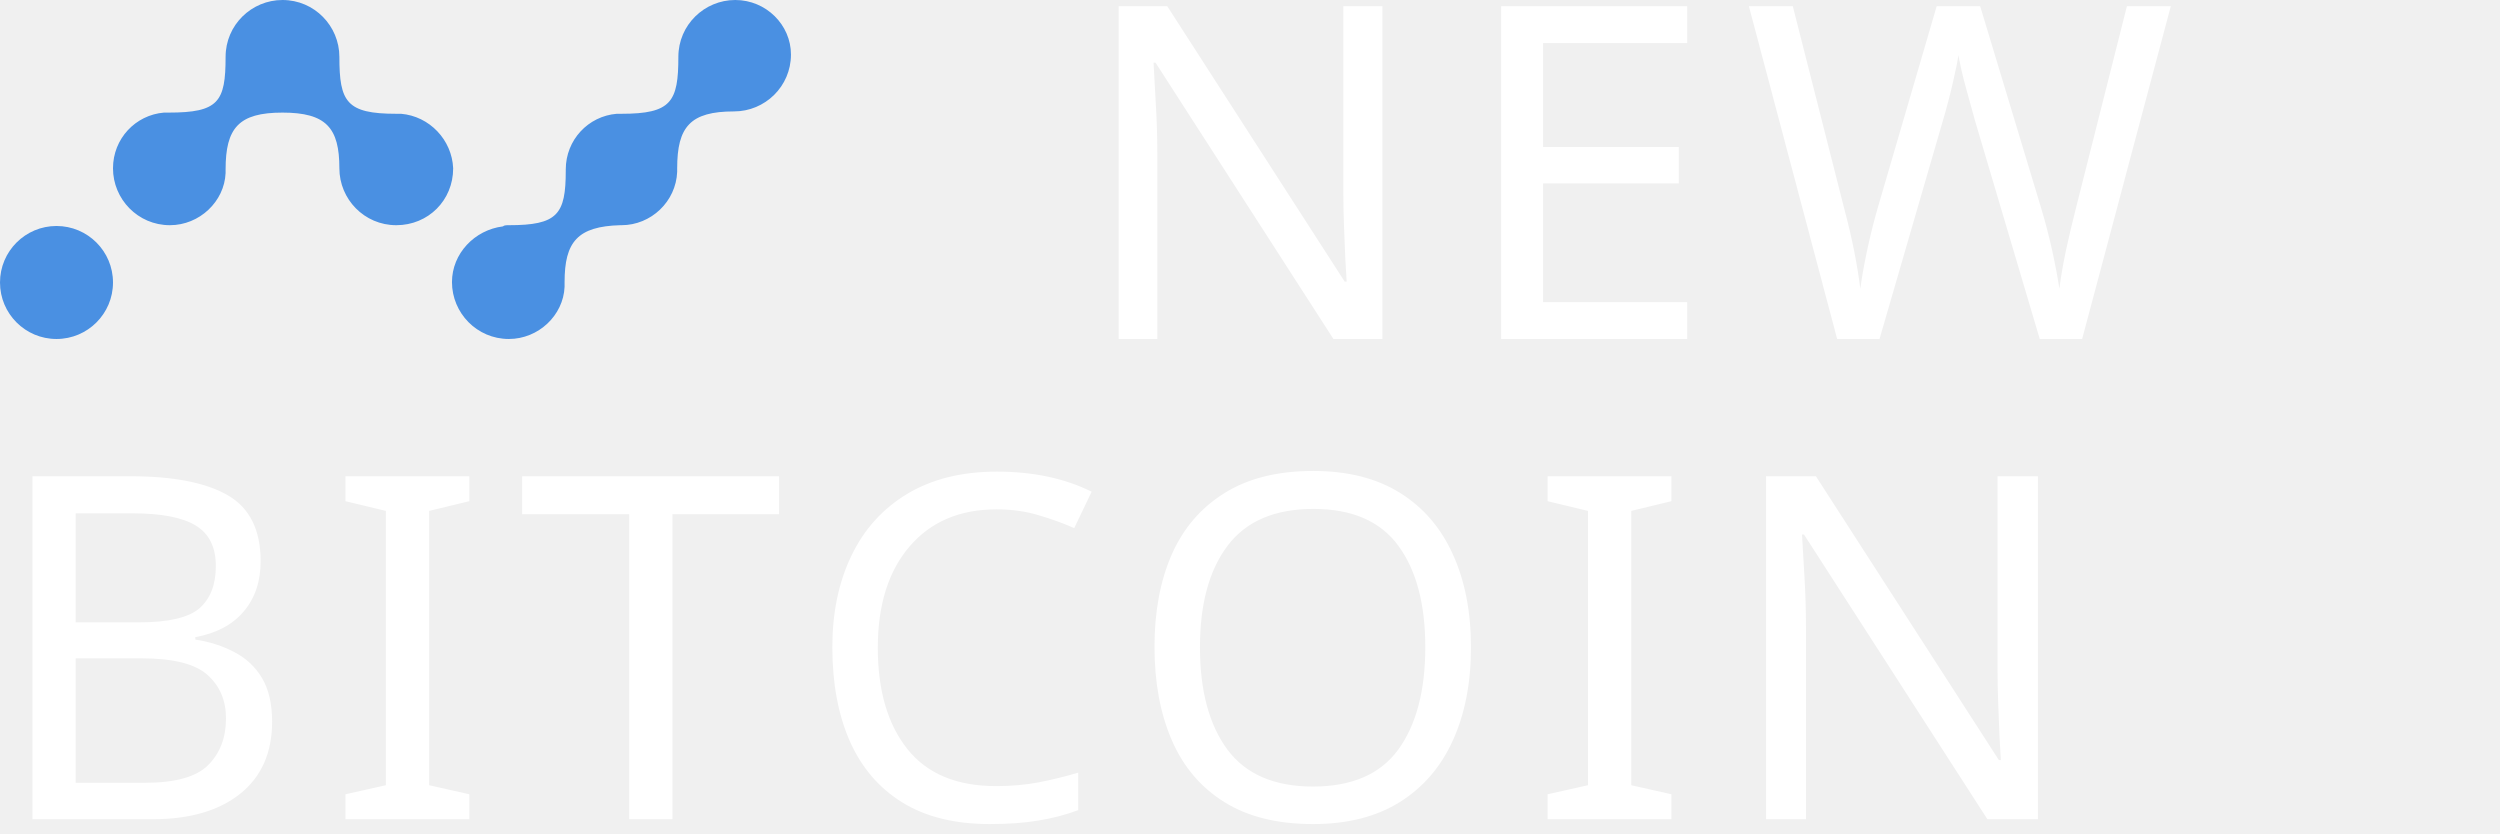
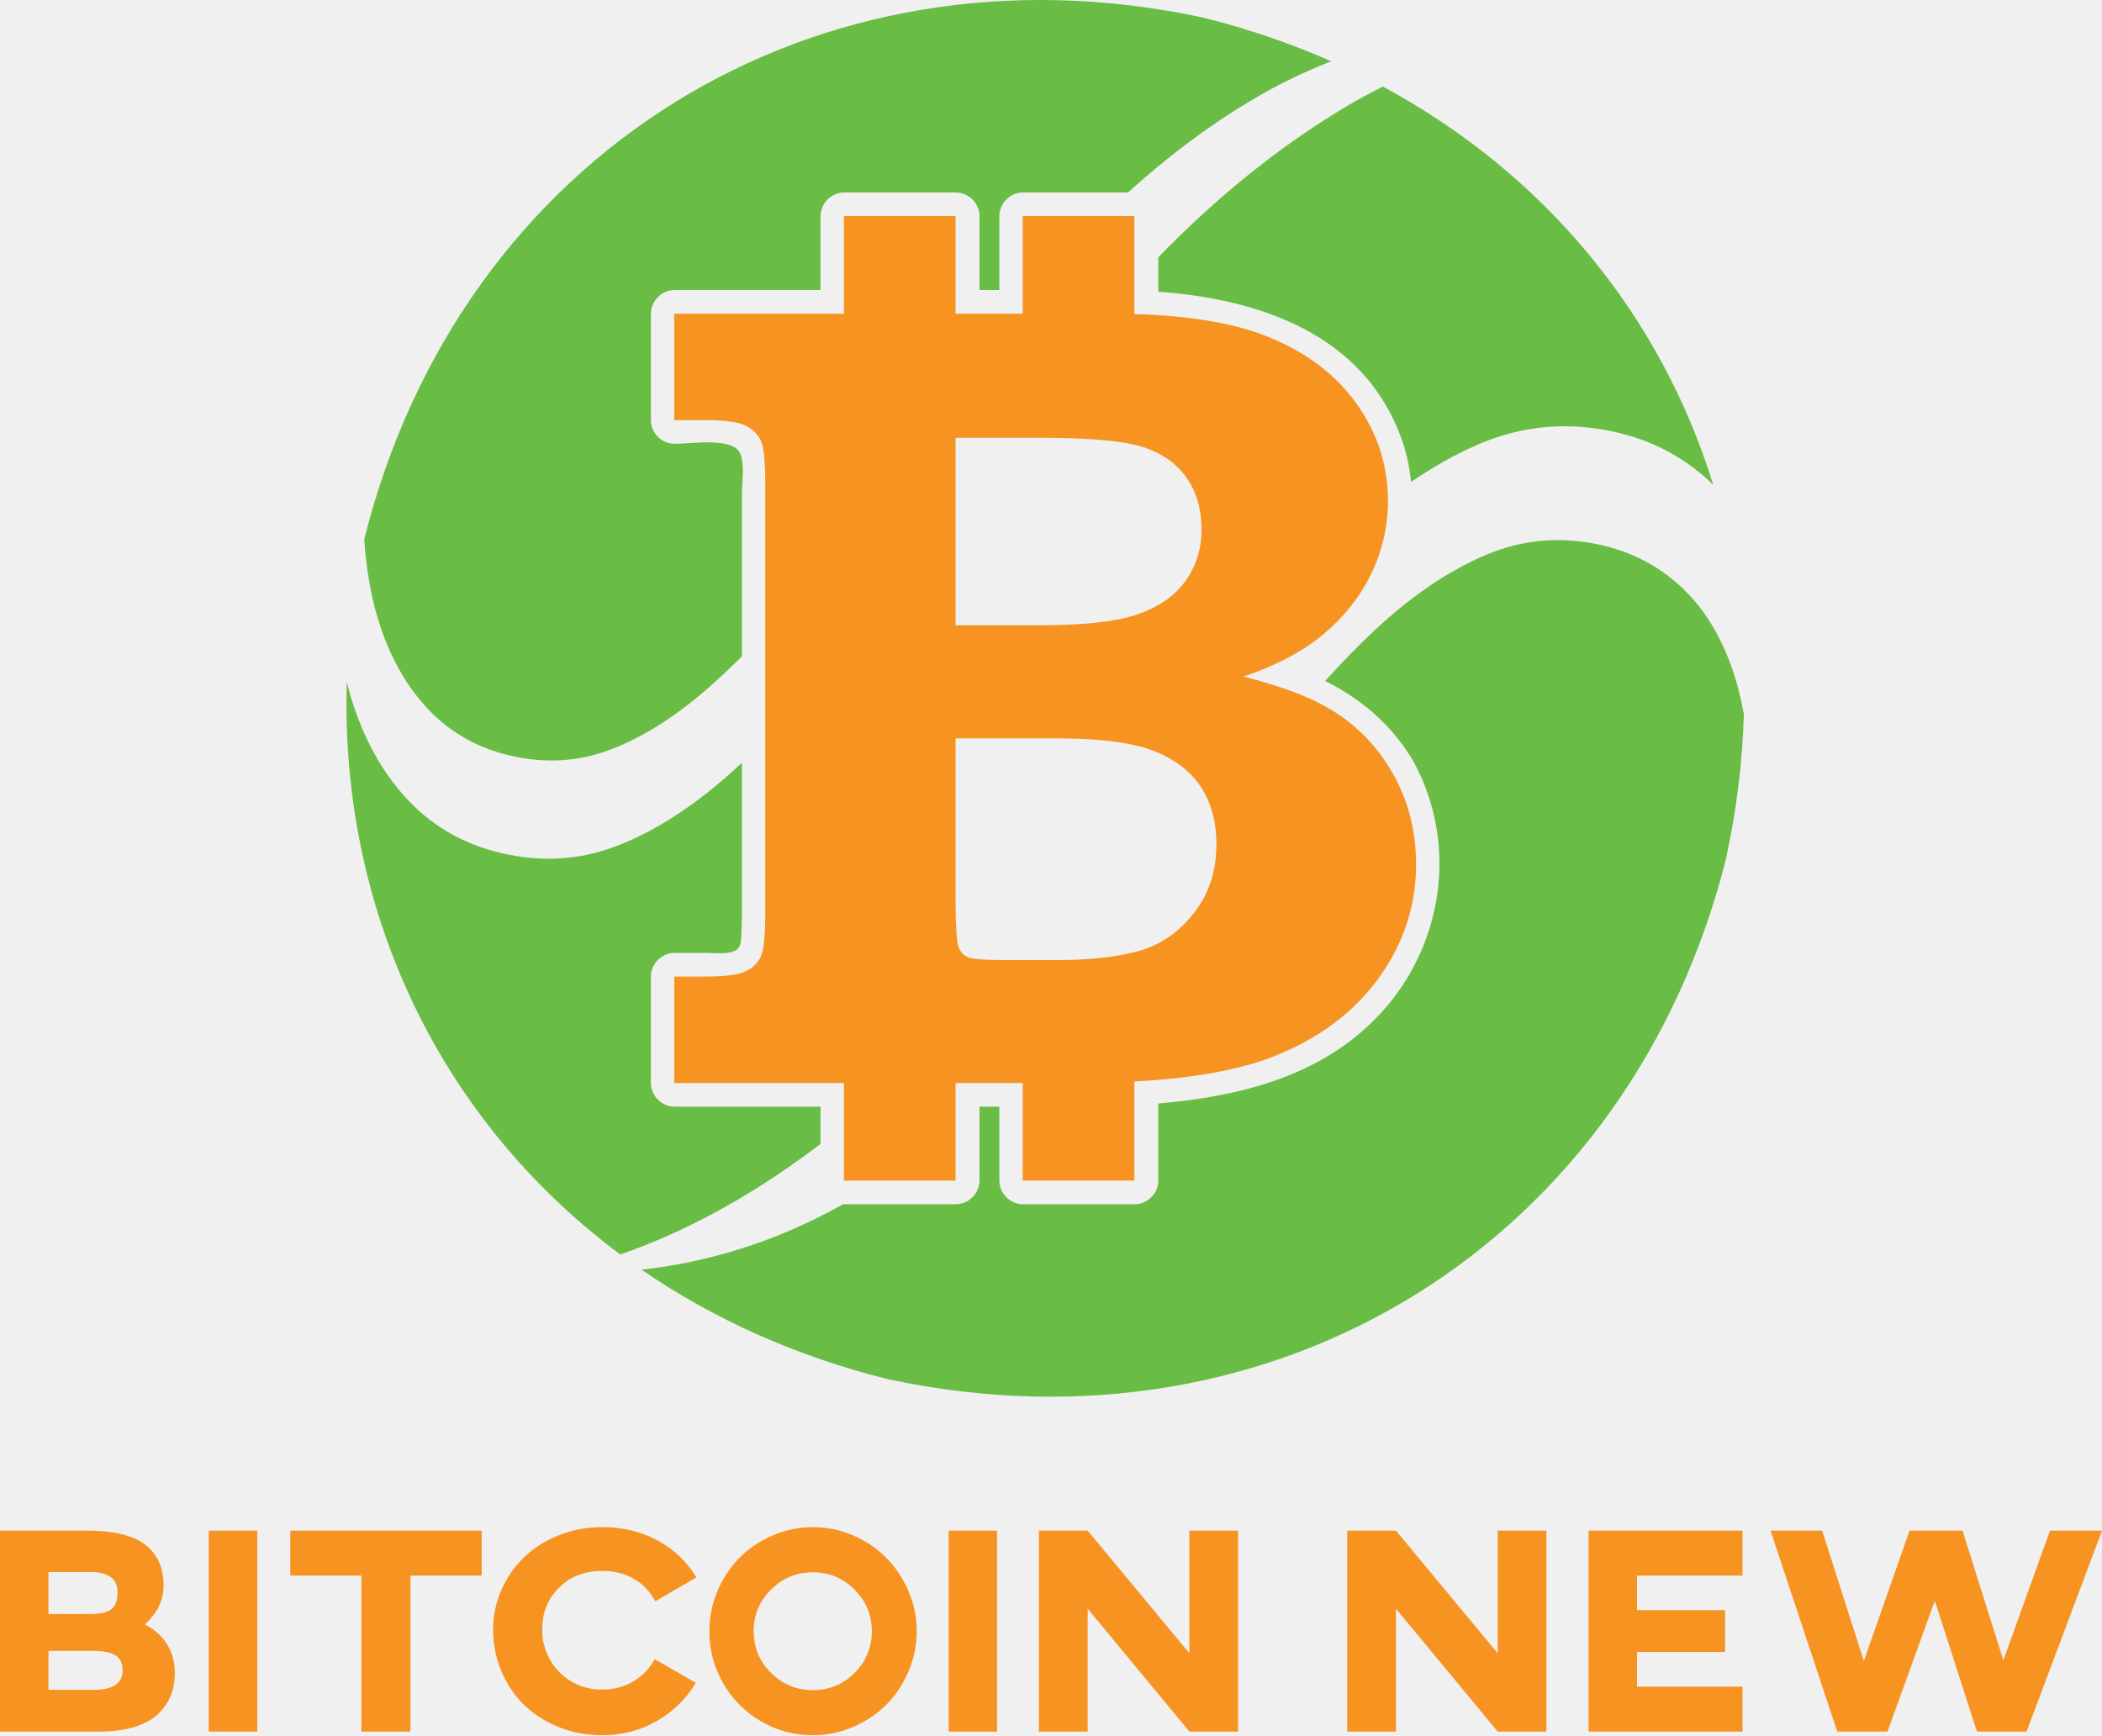
- <svg xmlns="http://www.w3.org/2000/svg" width="177px" height="59px" viewBox="0 0 177 59" version="1.1">
-   <g id="Page-1" stroke="none" stroke-width="1" fill="none" fill-rule="evenodd">
-     <g id="NanoCrawler" transform="translate(-167, -285)">
-       <g id="Vert-Logo" transform="translate(166, 276)">
-         <text id="BTCNEW" font-family="Nunito-Light, Nunito" font-size="34" font-weight="300" letter-spacing="2" fill="#FFFFFF">
-           <tspan x="0" y="67">BITCOIN</tspan>
-         </text>
-         <text id="NANO" font-family="Nunito-Light, Nunito" font-size="33" font-weight="300" letter-spacing="2" fill="#FFFFFF">
-           <tspan x="77" y="33">NEW</tspan>
-         </text>
-         <g id="logo" transform="translate(1, 9)" fill="#4A90E2">
-           <circle id="Oval" cx="4" cy="20" r="4" />
-           <path d="M52.056,2.51547035e-15 C49.874,2.51547035e-15 48.028,1.762 48.028,4.028 C48.028,7.217 47.524,8.056 44,8.056 L43.664,8.056 C41.65,8.224 40.056,9.902 40.056,12 L40.056,12.084 C40.056,15.189 39.469,15.944 36.028,15.944 C35.86,15.944 35.692,15.944 35.608,16.028 C33.594,16.28 32,17.958 32,19.972 C32,22.154 33.762,24 36.028,24 C38.126,24 39.888,22.322 39.972,20.308 L39.972,19.972 C39.972,17.119 40.895,16.028 43.916,15.944 L44,15.944 C46.098,15.944 47.86,14.266 47.944,12.168 L47.944,11.916 C47.944,8.979 48.867,7.888 51.972,7.888 C54.154,7.888 56,6.126 56,3.86 C56,1.762 54.238,0 52.056,0 Z M28.392,8.056 L28.056,8.056 C24.531,8.056 24.028,7.217 24.028,4.028 C24.028,1.846 22.266,2.66453526e-15 20,2.66453526e-15 C17.818,2.94403196e-15 15.972,1.762 15.972,4.028 C15.972,7.217 15.469,7.972 11.944,7.972 L11.608,7.972 C9.594,8.14 8,9.818 8,11.916 C8,14.098 9.762,15.944 12.028,15.944 C14.126,15.944 15.888,14.266 15.972,12.252 L15.972,12 C15.972,9.063 16.895,7.972 20,7.972 C23.105,7.972 24.028,9.063 24.028,11.916 C24.028,14.098 25.79,15.944 28.056,15.944 C30.322,15.944 32.084,14.182 32.084,11.916 C32,9.902 30.406,8.224 28.392,8.056 Z" id="Shape" fill-rule="nonzero" />
-         </g>
-       </g>
+ <svg xmlns="http://www.w3.org/2000/svg" version="1.1" width="96.897" height="80" viewBox="0 0 96.897 80" xml:space="preserve" id="svg36">
+   <defs id="defs4">
+ </defs>
+   <g transform="matrix(0.2389517,0,0,0.2389517,48.17931,32.19712)" id="logo-logo">
+     <g transform="matrix(0.8824336,0,0,-0.8824336,6.3072482e-5,3.9390182e-4)" id="g11">
+       <path style="opacity:1;fill:#f79320;fill-rule:nonzero;stroke:none;stroke-width:1;stroke-linecap:butt;stroke-linejoin:miter;stroke-miterlimit:4;stroke-dasharray:none;stroke-dashoffset:0;paint-order:stroke" transform="translate(32.505,-46.9635)" d="m 0,0 c -3.289,-4.181 -7.28,-6.933 -11.972,-8.26 -0.334,-0.094 -0.688,-0.178 -1.035,-0.265 -4.52,-1.144 -10.081,-1.724 -16.711,-1.724 h -7.695 -4.578 c -4.092,0 -6.597,0.221 -7.52,0.663 -0.924,0.441 -1.585,1.225 -1.987,2.352 -0.319,0.882 -0.521,3.897 -0.6,9.043 v 36.413 h 14.685 7.094 c 7.14,0 12.91,-0.495 17.312,-1.486 1.483,-0.333 2.811,-0.721 3.983,-1.167 4.653,-1.768 8.142,-4.382 10.469,-7.837 C 3.77,24.275 4.934,20.055 4.934,15.072 4.934,9.203 3.289,4.179 0,0 m -37.413,103.936 h 3.763 c 9.382,0 16.262,-0.504 20.643,-1.511 0.649,-0.149 1.244,-0.308 1.783,-0.479 4.18,-1.326 7.374,-3.557 9.586,-6.692 2.21,-3.135 3.317,-6.914 3.317,-11.334 0,-4.261 -1.167,-8.018 -3.498,-11.274 -2.332,-3.255 -5.808,-5.688 -10.429,-7.294 -0.244,-0.086 -0.5,-0.167 -0.759,-0.248 -4.631,-1.443 -11.508,-2.164 -20.643,-2.164 h -3.763 -14.685 v 40.996 z M 43.278,30.928 c -3.534,6.068 -8.315,10.791 -14.341,14.167 -4.178,2.411 -10.203,4.621 -18.077,6.632 7.338,2.49 13.245,5.646 17.722,9.465 4.476,3.817 7.902,8.218 10.282,13.203 2.378,4.982 3.569,10.249 3.569,15.795 0,7.636 -2.249,14.65 -6.746,21.04 -4.5,6.391 -10.924,11.293 -19.278,14.71 -7.367,3.013 -17.175,4.696 -29.416,5.051 v 21.411 h -24.406 v -21.337 h -14.685 v 21.337 h -24.406 v -21.337 h -37.087 v -23.271 h 6.632 c 4.419,0 7.415,-0.403 8.982,-1.206 1.568,-0.804 2.671,-1.889 3.316,-3.255 0.642,-1.368 0.965,-4.543 0.965,-9.526 V 0 c 0,-4.904 -0.323,-8.06 -0.965,-9.466 -0.645,-1.406 -1.748,-2.492 -3.316,-3.255 -1.567,-0.764 -4.563,-1.145 -8.982,-1.145 h -6.632 v -23.271 h 37.087 v -21.338 h 24.406 v 21.338 h 14.685 v -21.338 h 24.406 v 21.662 c 12.916,0.702 23.159,2.56 30.707,5.584 9.832,3.938 17.438,9.665 22.815,17.182 5.377,7.515 8.066,15.734 8.066,24.657 0,7.476 -1.768,14.247 -5.303,20.318" id="path9" />
+     </g>
+     <g transform="matrix(0.8824336,0,0,-0.8824336,28.47011,52.10371)" id="g15">
+       <path style="opacity:1;fill:#69bd45;fill-rule:nonzero;stroke:none;stroke-width:1;stroke-linecap:butt;stroke-linejoin:miter;stroke-miterlimit:4;stroke-dasharray:none;stroke-dashoffset:0;paint-order:stroke" transform="translate(120.489,55.56882)" d="m 0,0 c -0.659,3.661 -1.536,7.089 -2.659,10.249 -2.621,7.376 -6.358,13.292 -11.21,17.743 -4.85,4.452 -10.542,7.432 -17.076,8.944 -8.848,2.048 -17.334,1.348 -25.456,-2.1 -8.124,-3.447 -16.146,-8.865 -24.069,-16.24 -3.654,-3.407 -7.347,-7.188 -11.074,-11.308 7.454,-3.746 13.899,-8.95 18.713,-16.626 0.139,-0.189 0.272,-0.389 0.396,-0.61 0.117,-0.192 0.216,-0.384 0.305,-0.574 9.823,-18.181 6.337,-40.624 -7.89,-55.519 -12.656,-13.251 -30.394,-17.548 -47.994,-19.063 v -16.858 c 0,-2.804 -2.377,-5.175 -5.174,-5.175 h -24.407 c -2.804,0 -5.175,2.378 -5.175,5.175 v 16.163 h -4.335 v -16.163 c 0,-2.804 -2.377,-5.175 -5.175,-5.175 h -24.407 c -0.073,0 -0.145,0.009 -0.218,0.012 -1.97,-1.098 -3.947,-2.143 -5.932,-3.12 -12.155,-5.985 -24.871,-9.704 -38.141,-11.205 15.607,-10.729 33.686,-18.929 53.848,-23.932 85.133,-18.273 162.495,30.184 183.382,114.403 l -0.037,0.01 C -1.53,-20.497 -0.293,-10.146 0,0" id="path13" />
+     </g>
+     <g transform="matrix(0.8824336,0,0,-0.8824336,-38.09169,-61.37754)" id="g19">
+       <path style="opacity:1;fill:#69bd45;fill-rule:nonzero;stroke:none;stroke-width:1;stroke-linecap:butt;stroke-linejoin:miter;stroke-miterlimit:4;stroke-dasharray:none;stroke-dashoffset:0;paint-order:stroke" transform="translate(-91.2985,-72.3596)" d="m 0,0 c 4.757,-4.877 10.608,-8.113 17.563,-9.722 7.584,-1.755 14.84,-1.329 21.771,1.287 6.931,2.613 13.936,6.987 21.018,13.119 2.568,2.225 5.173,4.669 7.812,7.317 v 10.748 24.395 c 0,2.856 0.639,6.519 -0.322,9.079 -1.425,3.798 -10.719,2.237 -14.398,2.237 -2.804,0 -5.175,2.377 -5.175,5.175 v 23.271 c 0,2.803 2.377,5.175 5.175,5.175 h 31.912 v 16.162 c 0,2.804 2.377,5.174 5.175,5.174 h 24.407 c 2.803,0 5.174,-2.377 5.174,-5.174 V 92.081 h 4.335 v 16.162 c 0,2.804 2.378,5.174 5.175,5.174 h 22.958 c 8.679,7.882 17.674,14.609 26.987,20.168 5.629,3.357 11.443,6.171 17.427,8.51 -8.827,3.901 -18.182,7.121 -28.04,9.567 C 84.207,169.866 6.686,121.905 -14.397,37.574 -13.925,30.49 -12.75,24.127 -10.868,18.496 -8.377,11.037 -4.752,4.872 0,0" id="path17" />
+     </g>
+     <g transform="matrix(0.8824336,0,0,-0.8824336,-89.06465,52.06477)" id="g23">
+       <path style="opacity:1;fill:#69bd45;fill-rule:nonzero;stroke:none;stroke-width:1;stroke-linecap:butt;stroke-linejoin:miter;stroke-miterlimit:4;stroke-dasharray:none;stroke-dashoffset:0;paint-order:stroke" transform="translate(51.82147,-38.4245)" d="m 0,0 v 8.15 h -31.912 c -2.804,0 -5.175,2.377 -5.175,5.175 v 23.271 c 0,2.803 2.378,5.175 5.175,5.175 2.21,0 4.422,-0.024 6.632,0 1.762,0.018 5.375,-0.454 6.952,0.692 1.075,0.78 0.955,2.45 1.029,3.678 0.17,2.837 0.107,5.7 0.107,8.542 v 28.65 c -1.25,-1.156 -2.496,-2.285 -3.732,-3.356 -8.066,-6.984 -16.041,-11.966 -23.936,-14.939 -7.895,-2.978 -16.159,-3.468 -24.797,-1.469 -7.92,1.832 -14.585,5.517 -20.002,11.076 -5.413,5.545 -9.54,12.568 -12.379,21.064 -0.572,1.708 -1.081,3.481 -1.538,5.308 -1.451,-50.613 20.756,-96.14 59.799,-125.185 5.274,1.838 10.466,4.007 15.572,6.522 C -18.66,-12.947 -9.259,-7.061 0,0" id="path21" />
+     </g>
+     <g transform="matrix(0.8824336,0,0,-0.8824336,75.35893,-79.60792)" id="g27">
+       <path style="opacity:1;fill:#69bd45;fill-rule:nonzero;stroke:none;stroke-width:1;stroke-linecap:butt;stroke-linejoin:miter;stroke-miterlimit:4;stroke-dasharray:none;stroke-dashoffset:0;paint-order:stroke" transform="translate(-60.6605,6.2405)" d="m 0,0 v -7.534 c 22.11,-1.63 44.803,-9.224 53.12,-32.024 1.127,-3.09 1.822,-6.318 2.134,-9.587 4.978,3.43 9.99,6.223 15.035,8.363 9.558,4.058 19.545,4.884 29.961,2.474 7.687,-1.779 14.387,-5.286 20.095,-10.527 0.335,-0.307 0.651,-0.641 0.976,-0.96 C 109.927,-12.828 84.601,18.189 49.078,37.314 46.355,35.939 43.659,34.489 41.007,32.91 26.678,24.355 13.009,13.38 0,0" id="path25" />
    </g>
  </g>
+   <g transform="matrix(0.2389517,0,0,0.2389517,48.44866,75.20424)" id="text-logo-path">
+     <path style="opacity:1;fill:#f79320;fill-rule:nonzero;stroke:none;stroke-width:0;stroke-linecap:butt;stroke-linejoin:miter;stroke-miterlimit:4;stroke-dasharray:none;stroke-dashoffset:0;paint-order:stroke" transform="translate(-207.095,19.37)" d="M 23.43,0 H 4.34 v -38.77 h 16.81 q 4.09,0 7.02,0.78 2.92,0.78 4.57,2.24 1.66,1.46 2.41,3.34 0.75,1.88 0.75,4.3 v 0 q 0,1.39 -0.43,2.73 -0.43,1.33 -1.08,2.27 -0.66,0.93 -1.19,1.53 -0.53,0.59 -0.94,0.9 v 0 q 2.81,1.42 4.31,3.84 1.5,2.42 1.5,5.54 v 0 q 0,2.45 -0.82,4.44 -0.82,1.99 -2.5,3.56 -1.69,1.57 -4.57,2.44 Q 27.3,0 23.43,0 Z m -9.74,-15.56 v 7.52 h 8.66 q 5.65,0 5.65,-3.76 v 0 q 0,-2.06 -1.38,-2.91 -1.38,-0.85 -4.27,-0.85 v 0 z m 0,-15.22 v 8.1 h 8.02 q 2.98,0 4.15,-0.96 1.16,-0.96 1.16,-3.27 v 0 q 0,-3.87 -5.31,-3.87 v 0 z M 53.97,0 h -9.36 v -38.77 h 9.36 z M 74.06,-30.09 H 60.34 v -8.68 h 36.93 v 8.68 H 83.52 V 0 h -9.46 z m 25.41,10.41 v 0 q 0,-4.01 1.59,-7.62 1.58,-3.62 4.34,-6.29 2.76,-2.68 6.68,-4.26 3.92,-1.59 8.38,-1.59 v 0 q 6.06,0 10.81,2.6 4.75,2.61 7.42,7.09 v 0 l -7.94,4.62 q -1.41,-2.73 -4.06,-4.3 -2.64,-1.57 -6.23,-1.57 v 0 q -5.04,0 -8.28,3.24 -3.25,3.24 -3.25,8.08 v 0 q 0,3.06 1.45,5.71 1.45,2.64 4.11,4.26 2.66,1.61 5.97,1.61 v 0 q 3.45,0 6.08,-1.59 2.63,-1.58 4.1,-4.28 v 0 l 7.94,4.56 q -2.73,4.57 -7.46,7.34 -4.73,2.77 -10.66,2.77 v 0 q -4.48,0 -8.39,-1.59 -3.91,-1.59 -6.67,-4.3 -2.76,-2.71 -4.34,-6.47 -1.59,-3.76 -1.59,-8.02 z m 41.72,0.31 v 0 q 0,-4.06 1.57,-7.77 1.58,-3.7 4.25,-6.4 2.67,-2.7 6.37,-4.3 3.7,-1.6 7.8,-1.6 v 0 q 4.03,0 7.75,1.6 3.71,1.6 6.38,4.3 2.68,2.7 4.28,6.42 1.6,3.71 1.6,7.75 v 0 q 0,4.06 -1.59,7.78 -1.59,3.71 -4.27,6.4 -2.69,2.69 -6.4,4.29 -3.72,1.6 -7.75,1.6 v 0 q -5.46,0 -10.07,-2.7 -4.6,-2.7 -7.26,-7.31 -2.66,-4.61 -2.66,-10.06 z m 8.55,0 v 0 q 0,4.73 3.35,8.06 3.35,3.32 8.09,3.32 v 0 q 4.67,0 8.01,-3.32 3.34,-3.33 3.34,-8.06 v 0 q 0,-4.68 -3.34,-8.02 -3.34,-3.34 -8.01,-3.34 v 0 q -4.74,0 -8.09,3.33 -3.35,3.33 -3.35,8.03 z M 196.69,0 h -9.35 v -38.77 h 9.35 z m 17.48,0 h -9.41 v -38.77 h 9.41 l 19.62,23.66 v -23.66 h 9.41 V 0 h -9.41 l -19.62,-23.71 z m 59.47,0 h -9.4 v -38.77 h 9.4 l 19.63,23.66 v -23.66 h 9.4 V 0 h -9.4 l -19.63,-23.71 z m 66.86,0 h -29.7 v -38.77 h 29.7 v 8.68 h -20.35 v 6.66 h 16.98 v 8.09 h -16.98 v 6.68 h 20.35 z m 18.28,0 -12.88,-38.77 h 9.96 l 8.04,25.16 8.83,-25.16 h 10.21 l 7.88,25.02 8.99,-25.02 h 10.04 L 395.3,0 h -9.58 L 377.6,-25.24 368.47,0 Z" id="path30" />
+   </g>
</svg>
